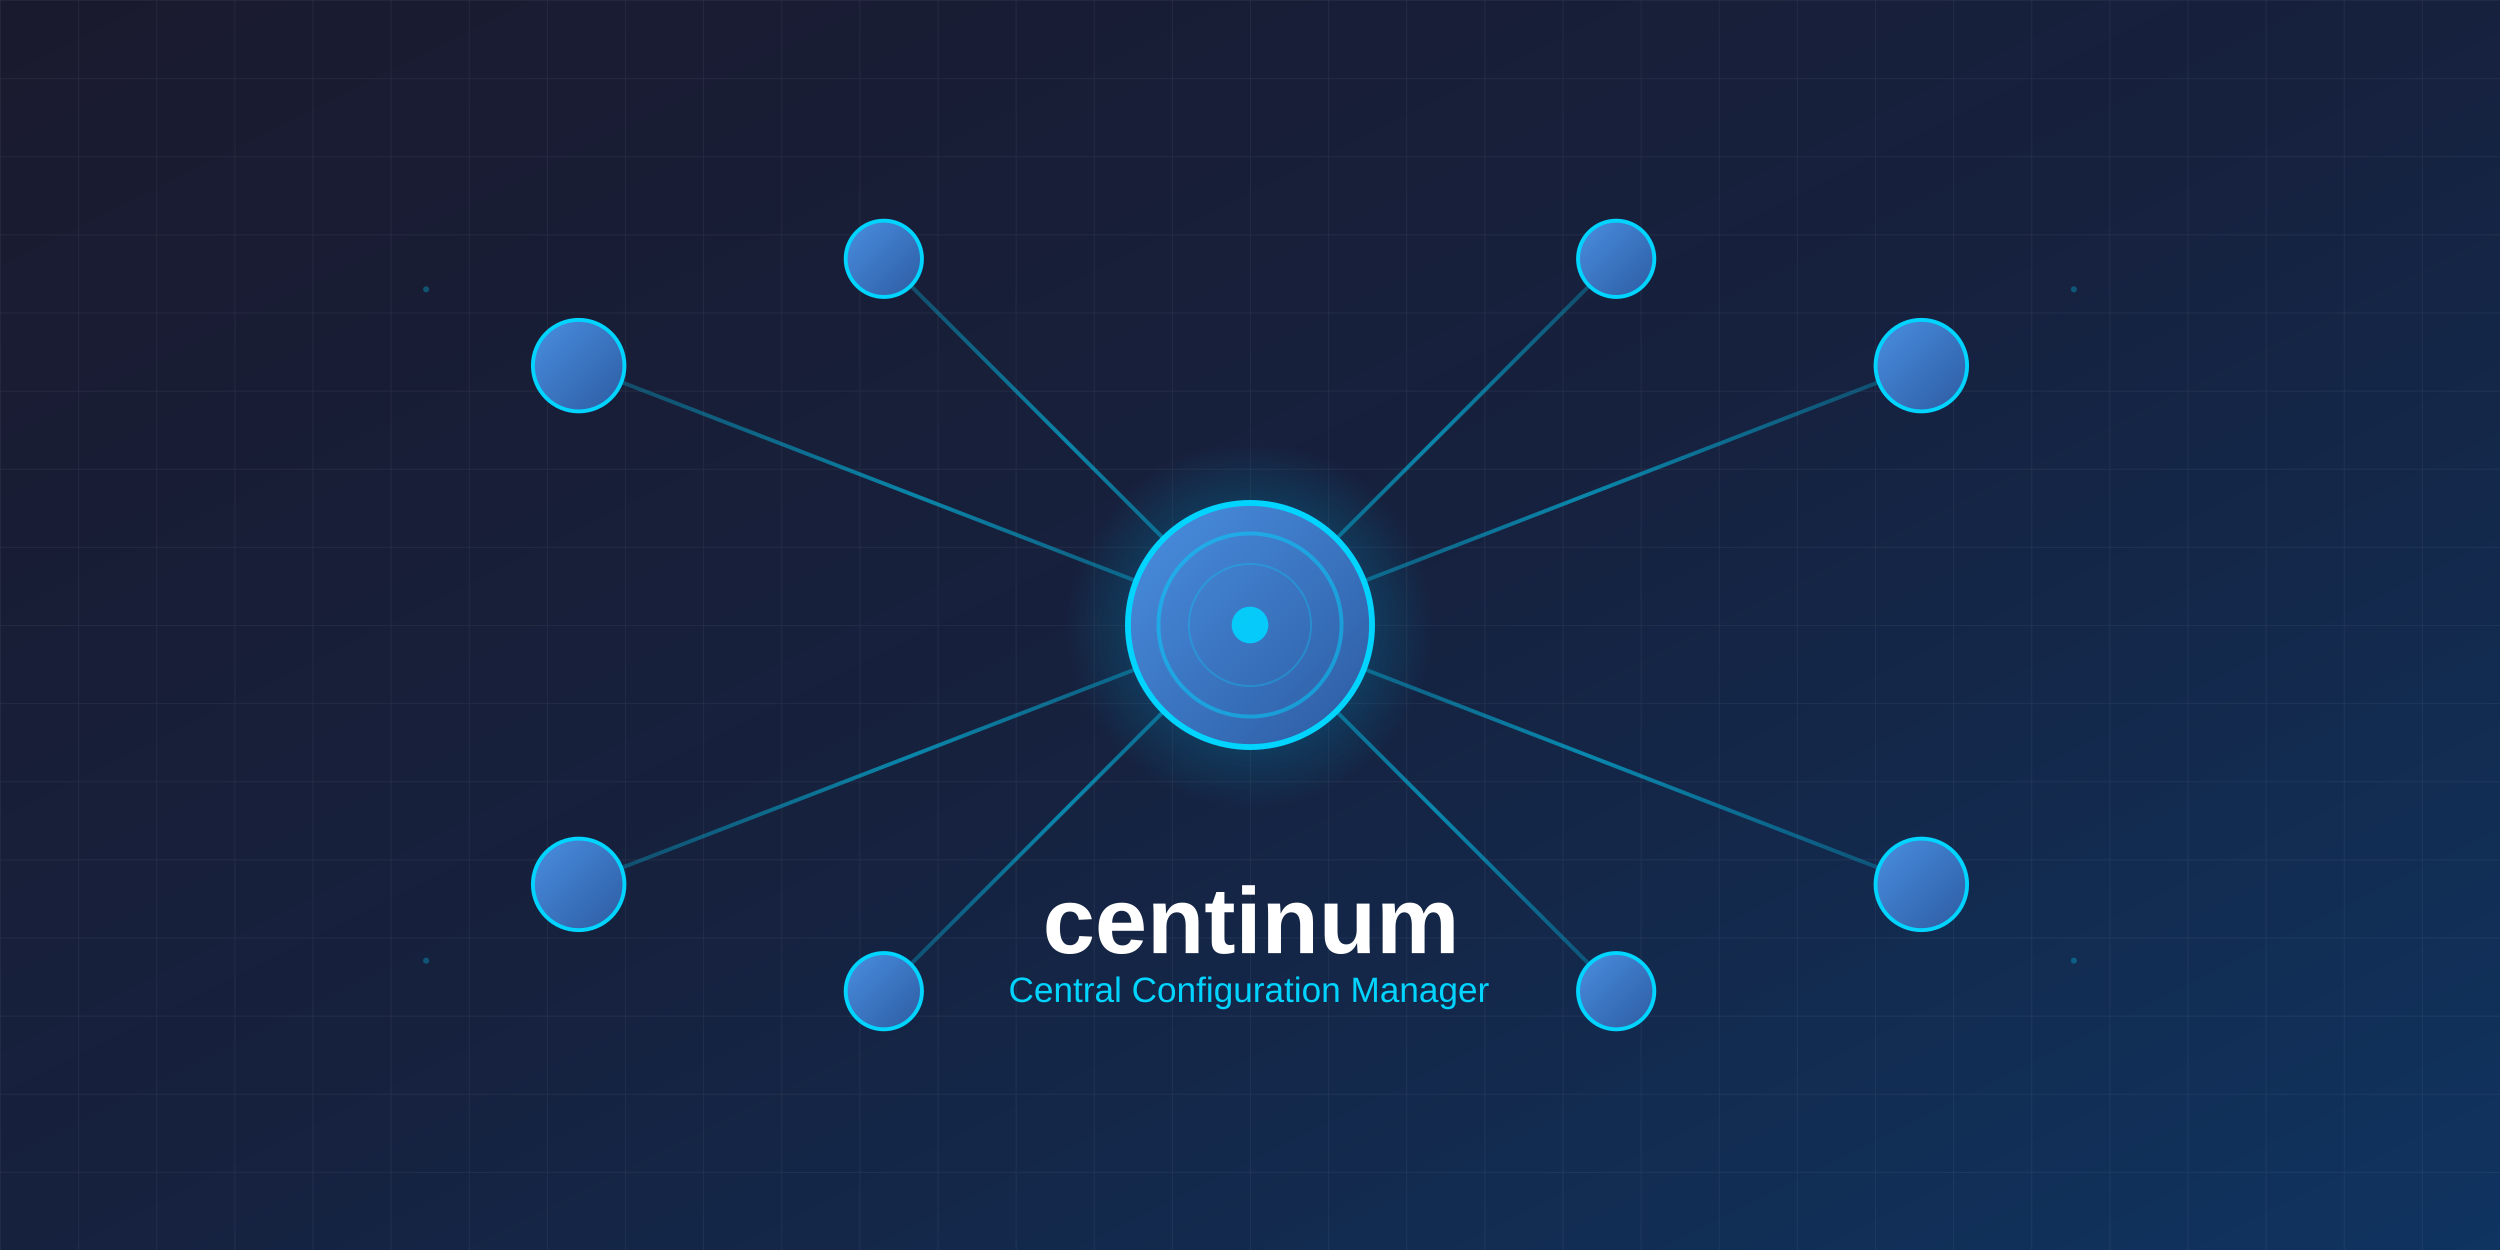
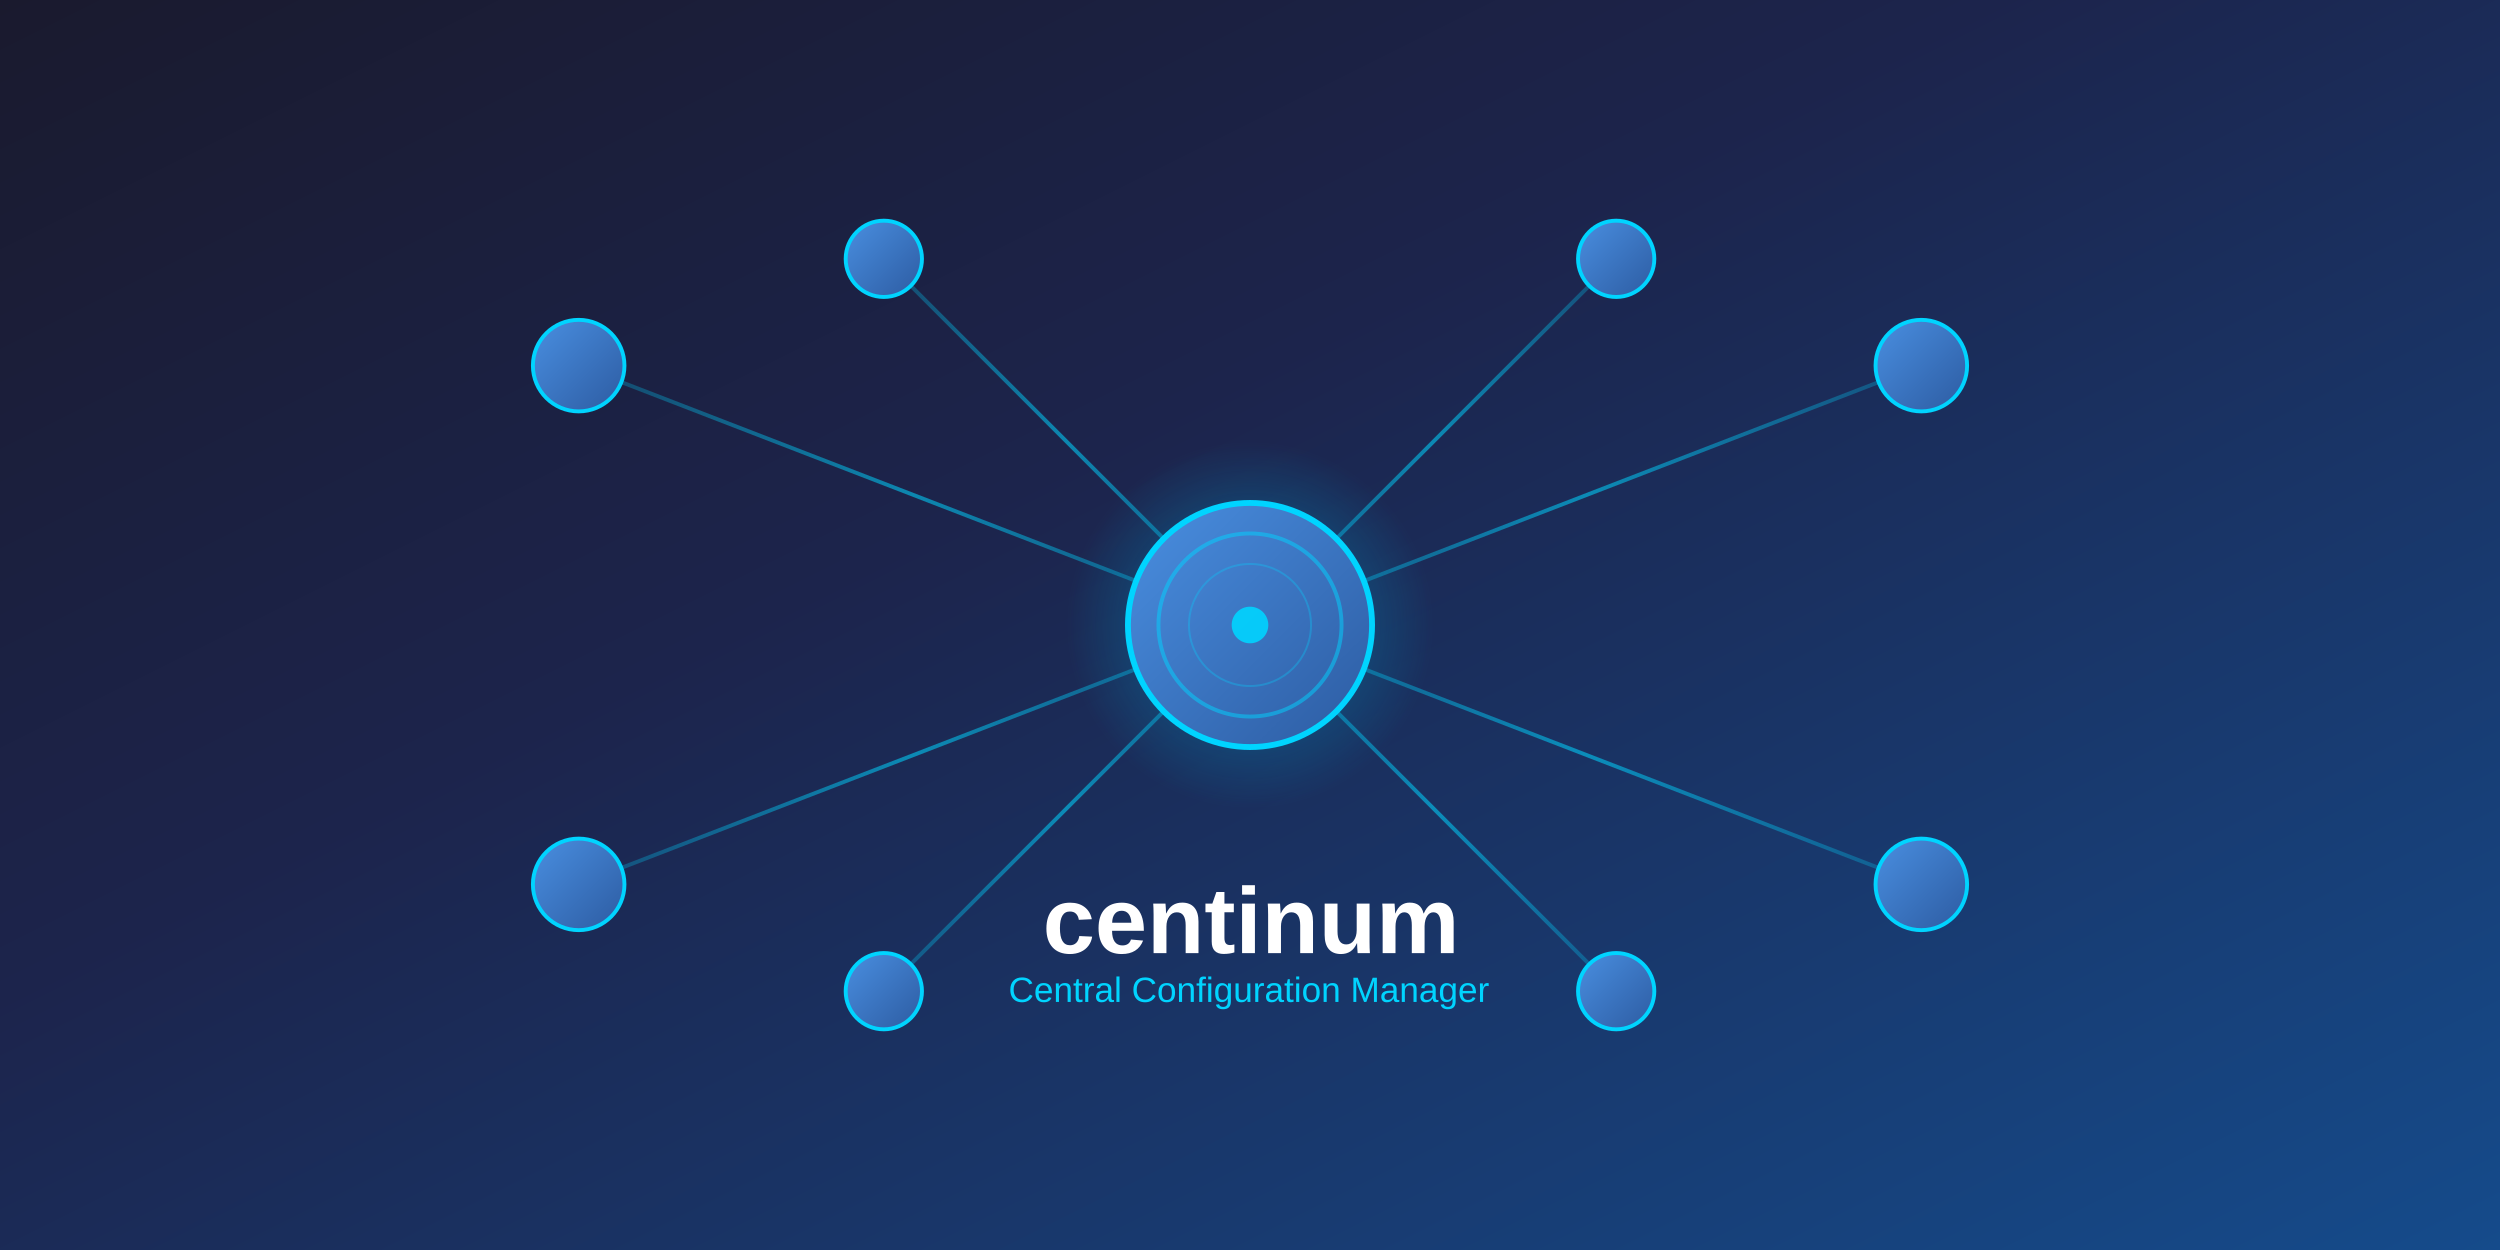
<svg xmlns="http://www.w3.org/2000/svg" xmlns:xlink="http://www.w3.org/1999/xlink" width="1280" height="640" viewBox="0 0 1280 640" version="1.1" id="svg36">
  <defs id="defs11">
    <linearGradient id="bgGradient" x1="0%" y1="0%" x2="100%" y2="100%">
      <stop offset="0%" style="stop-color:#1a1a2e;stop-opacity:1" id="stop1" />
      <stop offset="50%" style="stop-color:#16213e;stop-opacity:1" id="stop2" />
      <stop offset="100%" style="stop-color:#0f3460;stop-opacity:1" id="stop3" />
    </linearGradient>
    <radialGradient id="glowGradient" cx="640" cy="320" r="120" fx="640" fy="320" gradientUnits="userSpaceOnUse" gradientTransform="matrix(0.7811811,0,0,0.7811811,140.0441,70.02206)">
      <stop offset="0%" style="stop-color:#00d4ff;stop-opacity:0.8" id="stop4" />
      <stop offset="70%" style="stop-color:#0099cc;stop-opacity:0.3" id="stop5" />
      <stop offset="100%" style="stop-color:#0099cc;stop-opacity:0" id="stop6" />
    </radialGradient>
    <linearGradient id="nodeGradient" x1="0%" y1="0%" x2="100%" y2="100%">
      <stop offset="0%" style="stop-color:#4a90e2;stop-opacity:1" id="stop7" />
      <stop offset="100%" style="stop-color:#2c5aa0;stop-opacity:1" id="stop8" />
    </linearGradient>
    <linearGradient id="lineGradient" x1="0%" y1="0%" x2="100%" y2="0%">
      <stop offset="0%" style="stop-color:#00d4ff;stop-opacity:0.3" id="stop9" />
      <stop offset="50%" style="stop-color:#00d4ff;stop-opacity:0.8" id="stop10" />
      <stop offset="100%" style="stop-color:#00d4ff;stop-opacity:0.3" id="stop11" />
    </linearGradient>
    <linearGradient xlink:href="#nodeGradient" id="linearGradient1" x1="558.08" y1="238.08" x2="721.92" y2="401.92" gradientUnits="userSpaceOnUse" gradientTransform="matrix(0.7811811,0,0,0.7811811,140.0441,70.02206)" />
    <linearGradient xlink:href="#nodeGradient" id="linearGradient2" x1="373.72" y1="53.72" x2="426.28" y2="106.28" gradientUnits="userSpaceOnUse" />
    <linearGradient xlink:href="#nodeGradient" id="linearGradient3" x1="853.72" y1="53.72" x2="906.28" y2="106.28" gradientUnits="userSpaceOnUse" />
    <linearGradient xlink:href="#nodeGradient" id="linearGradient4" x1="168.72" y1="118.72" x2="231.28" y2="181.28" gradientUnits="userSpaceOnUse" />
    <linearGradient xlink:href="#nodeGradient" id="linearGradient5" x1="1048.72" y1="118.72" x2="1111.28" y2="181.28" gradientUnits="userSpaceOnUse" />
    <linearGradient xlink:href="#nodeGradient" id="linearGradient6" x1="168.72" y1="458.72" x2="231.28" y2="521.28" gradientUnits="userSpaceOnUse" />
    <linearGradient xlink:href="#nodeGradient" id="linearGradient7" x1="1048.72" y1="458.72" x2="1111.28" y2="521.28" gradientUnits="userSpaceOnUse" />
    <linearGradient xlink:href="#nodeGradient" id="linearGradient8" x1="373.72" y1="533.72" x2="426.28" y2="586.28" gradientUnits="userSpaceOnUse" />
    <linearGradient xlink:href="#nodeGradient" id="linearGradient9" x1="853.72" y1="533.72" x2="906.28" y2="586.28" gradientUnits="userSpaceOnUse" />
    <linearGradient xlink:href="#lineGradient" id="linearGradient10" x1="124.767" y1="237.984" x2="400.466" y2="237.984" gradientTransform="scale(1.599291,0.6252771)" gradientUnits="userSpaceOnUse" />
    <linearGradient xlink:href="#lineGradient" id="linearGradient11" x1="124.767" y1="509.863" x2="400.466" y2="509.863" gradientTransform="scale(1.599291,0.6252771)" gradientUnits="userSpaceOnUse" />
    <linearGradient xlink:href="#lineGradient" id="linearGradient12" x1="399.889" y1="237.984" x2="675.588" y2="237.984" gradientTransform="scale(1.599291,0.6252771)" gradientUnits="userSpaceOnUse" />
    <linearGradient xlink:href="#lineGradient" id="linearGradient13" x1="399.889" y1="509.863" x2="675.588" y2="509.863" gradientTransform="scale(1.599291,0.6252771)" gradientUnits="userSpaceOnUse" />
    <linearGradient xlink:href="#lineGradient" id="linearGradient14" x1="399.095" y1="79.095" x2="640.905" y2="79.095" gradientUnits="userSpaceOnUse" />
    <linearGradient xlink:href="#lineGradient" id="linearGradient15" x1="639.095" y1="79.095" x2="880.905" y2="79.095" gradientUnits="userSpaceOnUse" />
    <linearGradient xlink:href="#lineGradient" id="linearGradient16" x1="399.095" y1="319.095" x2="640.905" y2="319.095" gradientUnits="userSpaceOnUse" />
    <linearGradient xlink:href="#lineGradient" id="linearGradient17" x1="639.095" y1="319.095" x2="880.905" y2="319.095" gradientUnits="userSpaceOnUse" />
    <linearGradient xlink:href="#lineGradient" id="linearGradient18" x1="147.569" y1="106.95" x2="799.058" y2="106.95" gradientTransform="scale(1.352169,0.7395528)" gradientUnits="userSpaceOnUse" />
+     <linearGradient id="bgGradient-0" x1="0" y1="0" x2="905.097" y2="905.097" gradientTransform="scale(1.414214,0.7071068)" gradientUnits="userSpaceOnUse">
+       <stop offset="0%" style="stop-color:#1a1a2e;stop-opacity:1" id="stop1-9" />
+       <stop offset="0.399" style="stop-color:#1c244c;stop-opacity:1;" id="stop2-4" />
+       <stop offset="1" style="stop-color:#154b8b;stop-opacity:1;" id="stop3-8" />
+     </linearGradient>
  </defs>
-   <rect width="1280" height="640" fill="url(#bgGradient)" id="rect11" />
+   <rect width="1280" height="640" fill="url(#bgGradient)" id="rect11-2" x="0" y="0" style="display:inline;fill:url(#bgGradient-0)" />
  <pattern id="grid" width="40" height="40" patternUnits="userSpaceOnUse">
    <path d="M 40 0 L 0 0 0 40" fill="none" stroke="#ffffff" stroke-width="0.5" opacity="0.1" id="path11" />
  </pattern>
-   <rect width="1280" height="640" fill="url(#grid)" id="rect12" />
  <circle cx="640" cy="320" r="93.742" fill="url(#glowGradient)" opacity="0.6" id="circle12" style="fill:url(#glowGradient);stroke-width:1" />
  <g stroke="url(#lineGradient)" stroke-width="2.56" fill="none" opacity="0.7" id="g19" transform="matrix(0.7811811,0,0,0.7811811,140.0441,70.02206)" style="stroke:url(#linearGradient18)">
    <line x1="640" y1="320" x2="200" y2="150" id="line12" style="stroke:url(#linearGradient10);stroke-width:2.56" />
    <line x1="640" y1="320" x2="200" y2="490" id="line13" style="stroke:url(#linearGradient11);stroke-width:2.56" />
    <line x1="640" y1="320" x2="1080" y2="150" id="line14" style="stroke:url(#linearGradient12);stroke-width:2.56" />
    <line x1="640" y1="320" x2="1080" y2="490" id="line15" style="stroke:url(#linearGradient13);stroke-width:2.56" />
    <line x1="640" y1="320" x2="400" y2="80" id="line16" style="stroke:url(#linearGradient14);stroke-width:2.56" />
    <line x1="640" y1="320" x2="880" y2="80" id="line17" style="stroke:url(#linearGradient15);stroke-width:2.56" />
    <line x1="640" y1="320" x2="400" y2="560" id="line18" style="stroke:url(#linearGradient16);stroke-width:2.56" />
    <line x1="640" y1="320" x2="880" y2="560" id="line19" style="stroke:url(#linearGradient17);stroke-width:2.56" />
  </g>
  <g id="g26" transform="matrix(0.7811811,0,0,0.7811811,140.0441,70.02206)" style="stroke-width:1.28">
    <circle cx="400" cy="80" r="25" fill="url(#nodeGradient)" stroke="#00d4ff" stroke-width="2.56" id="circle19" style="fill:url(#linearGradient2)" />
    <circle cx="880" cy="80" r="25" fill="url(#nodeGradient)" stroke="#00d4ff" stroke-width="2.56" id="circle20" style="fill:url(#linearGradient3)" />
    <circle cx="200" cy="150" r="30" fill="url(#nodeGradient)" stroke="#00d4ff" stroke-width="2.56" id="circle21" style="fill:url(#linearGradient4)" />
    <circle cx="1080" cy="150" r="30" fill="url(#nodeGradient)" stroke="#00d4ff" stroke-width="2.56" id="circle22" style="fill:url(#linearGradient5)" />
    <circle cx="200" cy="490" r="30" fill="url(#nodeGradient)" stroke="#00d4ff" stroke-width="2.56" id="circle23" style="fill:url(#linearGradient6)" />
    <circle cx="1080" cy="490" r="30" fill="url(#nodeGradient)" stroke="#00d4ff" stroke-width="2.56" id="circle24" style="fill:url(#linearGradient7)" />
    <circle cx="400" cy="560" r="25" fill="url(#nodeGradient)" stroke="#00d4ff" stroke-width="2.56" id="circle25" style="fill:url(#linearGradient8)" />
    <circle cx="880" cy="560" r="25" fill="url(#nodeGradient)" stroke="#00d4ff" stroke-width="2.56" id="circle26" style="fill:url(#linearGradient9)" />
  </g>
  <circle cx="640" cy="320" r="62.494" fill="url(#nodeGradient)" stroke="#00d4ff" stroke-width="3" id="circle27" style="fill:url(#linearGradient1)" />
  <circle cx="640" cy="320" r="46.871" fill="none" stroke="#00d4ff" stroke-width="2" opacity="0.5" id="circle28" />
  <circle cx="640" cy="320" r="31.247" fill="none" stroke="#00d4ff" stroke-width="1" opacity="0.3" id="circle29" />
  <circle cx="640" cy="320" r="9.374" fill="#00d4ff" opacity="0.9" id="circle30" style="stroke-width:1" />
  <text x="640.562" y="488" font-family="Arial, sans-serif" font-size="48px" font-weight="bold" fill="#ffffff" text-anchor="middle" id="text30">centinum</text>
  <text x="639.429" y="513" font-family="Arial, sans-serif" font-size="18px" fill="#00d4ff" text-anchor="middle" id="text31">Central Configuration Manager</text>
-   <g opacity="0.3" id="g35" transform="matrix(0.7811811,0,0,0.7811811,140.0441,70.02206)" style="stroke-width:1.28">
-     <circle cx="100" cy="100" r="2" fill="#00d4ff" id="circle32" style="stroke-width:1.28" />
-     <circle cx="1180" cy="100" r="2" fill="#00d4ff" id="circle33" style="stroke-width:1.28" />
-     <circle cx="100" cy="540" r="2" fill="#00d4ff" id="circle34" style="stroke-width:1.28" />
-     <circle cx="1180" cy="540" r="2" fill="#00d4ff" id="circle35" style="stroke-width:1.28" />
-   </g>
  <circle cx="640" cy="320" r="62.494" fill="none" stroke="#00d4ff" stroke-width="2" opacity="0.4" id="circle36">
    <animate attributeName="r" values="80;100;80" dur="3s" repeatCount="indefinite" />
    <animate attributeName="opacity" values="0.4;0.1;0.4" dur="3s" repeatCount="indefinite" />
  </circle>
</svg>
